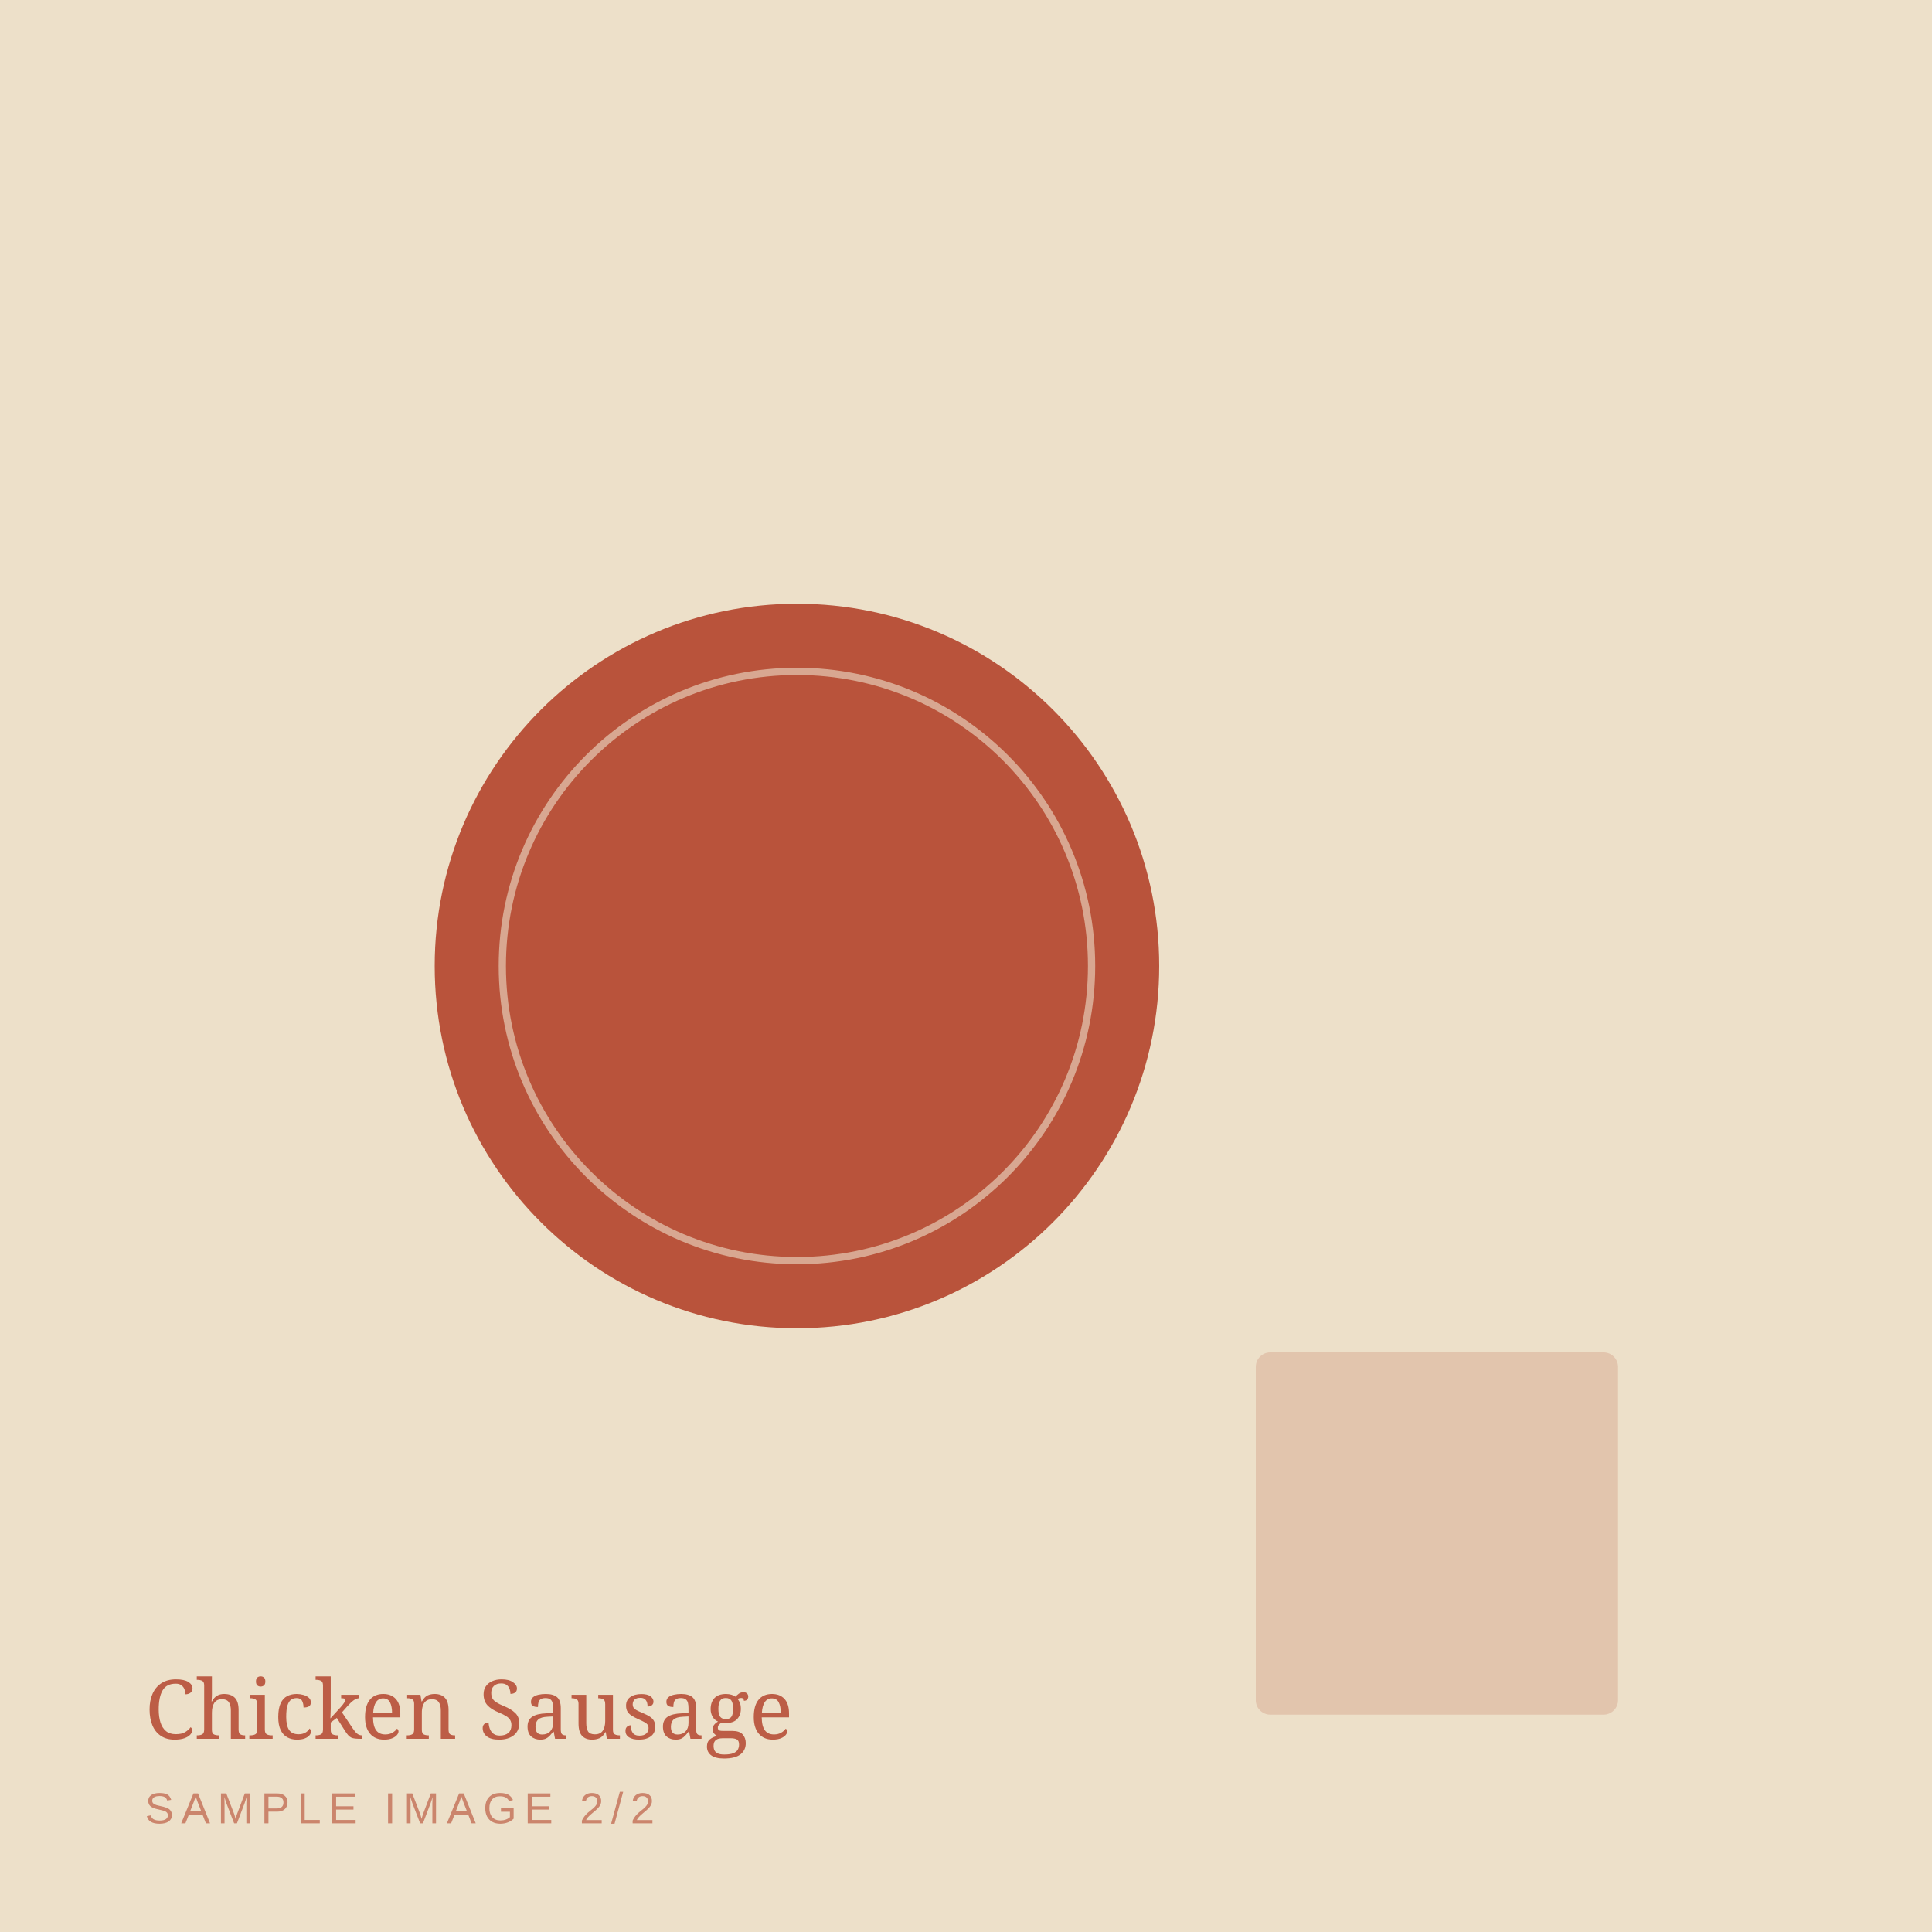
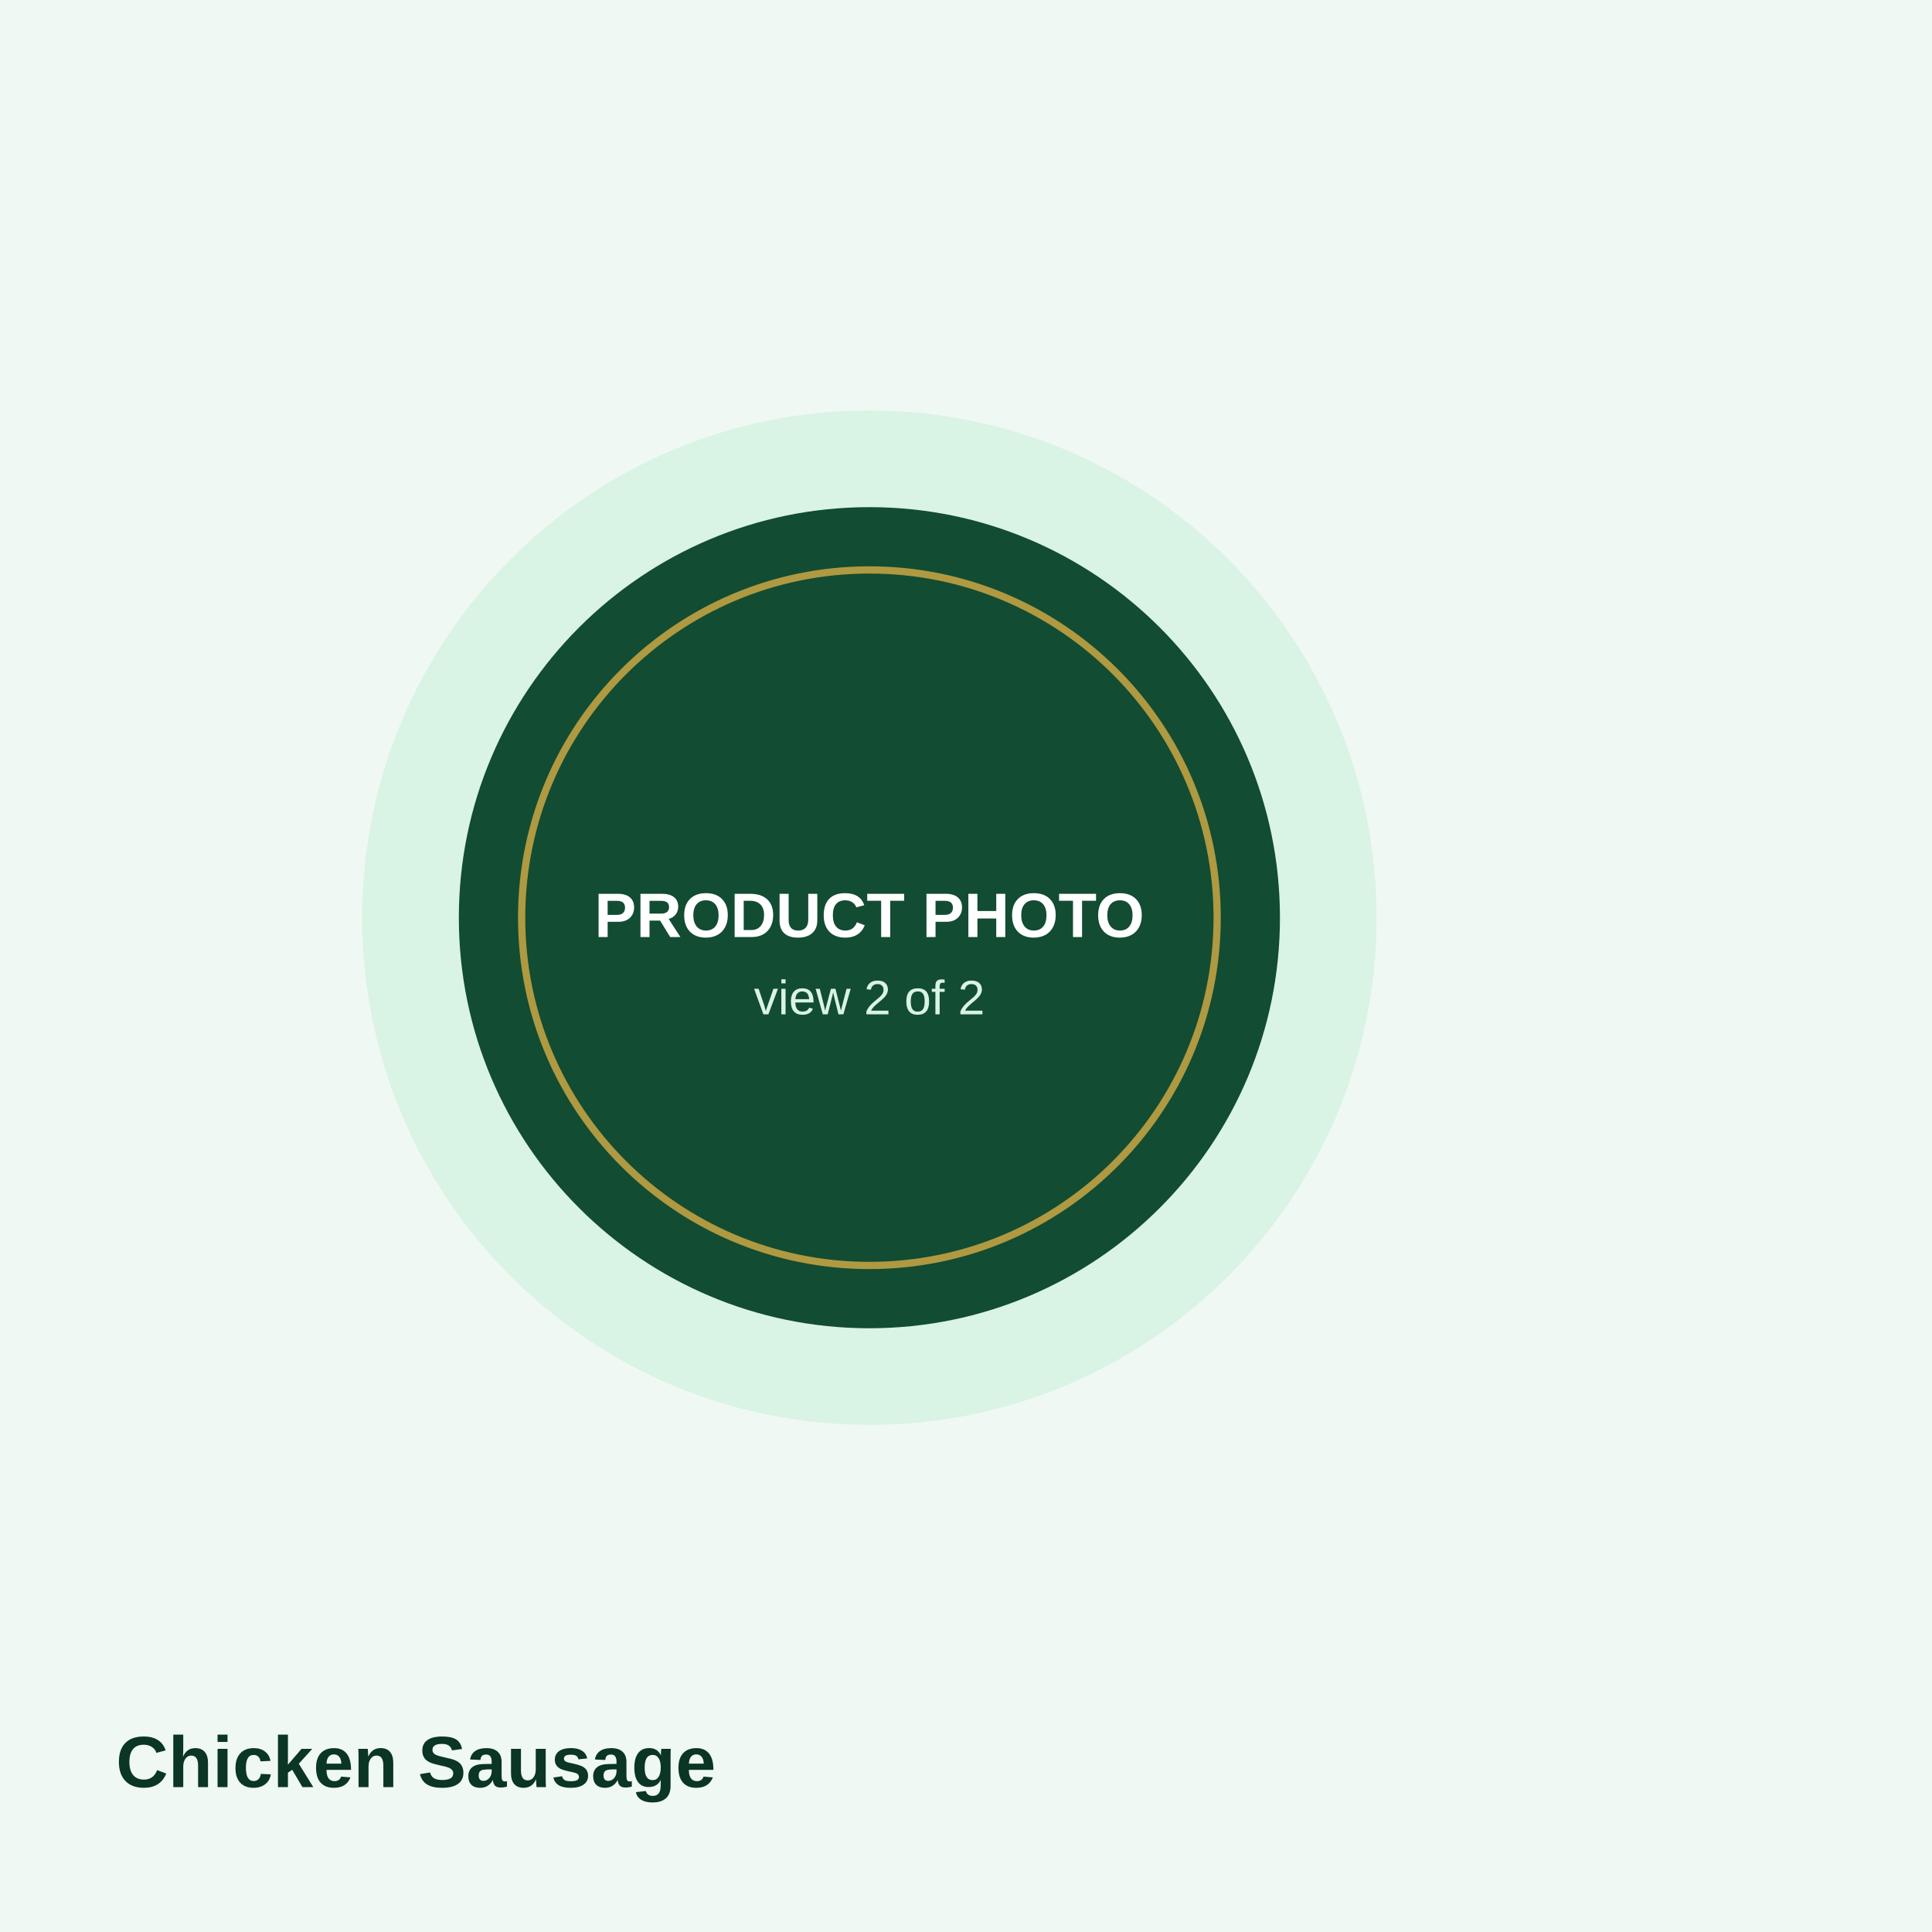
- <svg xmlns="http://www.w3.org/2000/svg" viewBox="0 0 800 800" role="img" aria-label="Chicken Sausage">
-   <rect width="800" height="800" fill="#EDE0C9" />
-   <circle cx="330" cy="400" r="150" fill="#B4472F" opacity="0.92" />
-   <circle cx="330" cy="400" r="122" fill="none" stroke="#EDE0C9" stroke-width="3" opacity="0.6" />
-   <rect x="520" y="560" width="150" height="150" rx="6" fill="#B4472F" opacity="0.18" />
-   <text x="60" y="720" font-family="Georgia,serif" font-size="34" fill="#B4472F" opacity="0.85">Chicken Sausage</text>
-   <text x="60" y="755" font-family="Arial,sans-serif" font-size="18" letter-spacing="3" fill="#B4472F" opacity="0.6">SAMPLE IMAGE 2/2</text>
+ <svg xmlns="http://www.w3.org/2000/svg" viewBox="0 0 800 800" role="img" aria-label="Chicken Sausage, photo placeholder">
+   <rect width="800" height="800" fill="#EFF8F2" />
+   <circle cx="360" cy="380" r="210" fill="#D9F3E5" />
+   <circle cx="360" cy="380" r="170" fill="#124C32" />
+   <circle cx="360" cy="380" r="144" fill="none" stroke="#D6AD45" stroke-width="3" opacity="0.8" />
+   <text x="360" y="388" text-anchor="middle" font-family="Arial,sans-serif" font-size="26" font-weight="700" fill="#FFFFFF">PRODUCT PHOTO</text>
+   <text x="360" y="420" text-anchor="middle" font-family="Arial,sans-serif" font-size="20" fill="#D9F3E5">view 2 of 2</text>
+   <text x="48" y="740" font-family="Arial,sans-serif" font-size="30" font-weight="700" fill="#0B3525">Chicken Sausage</text>
</svg>
